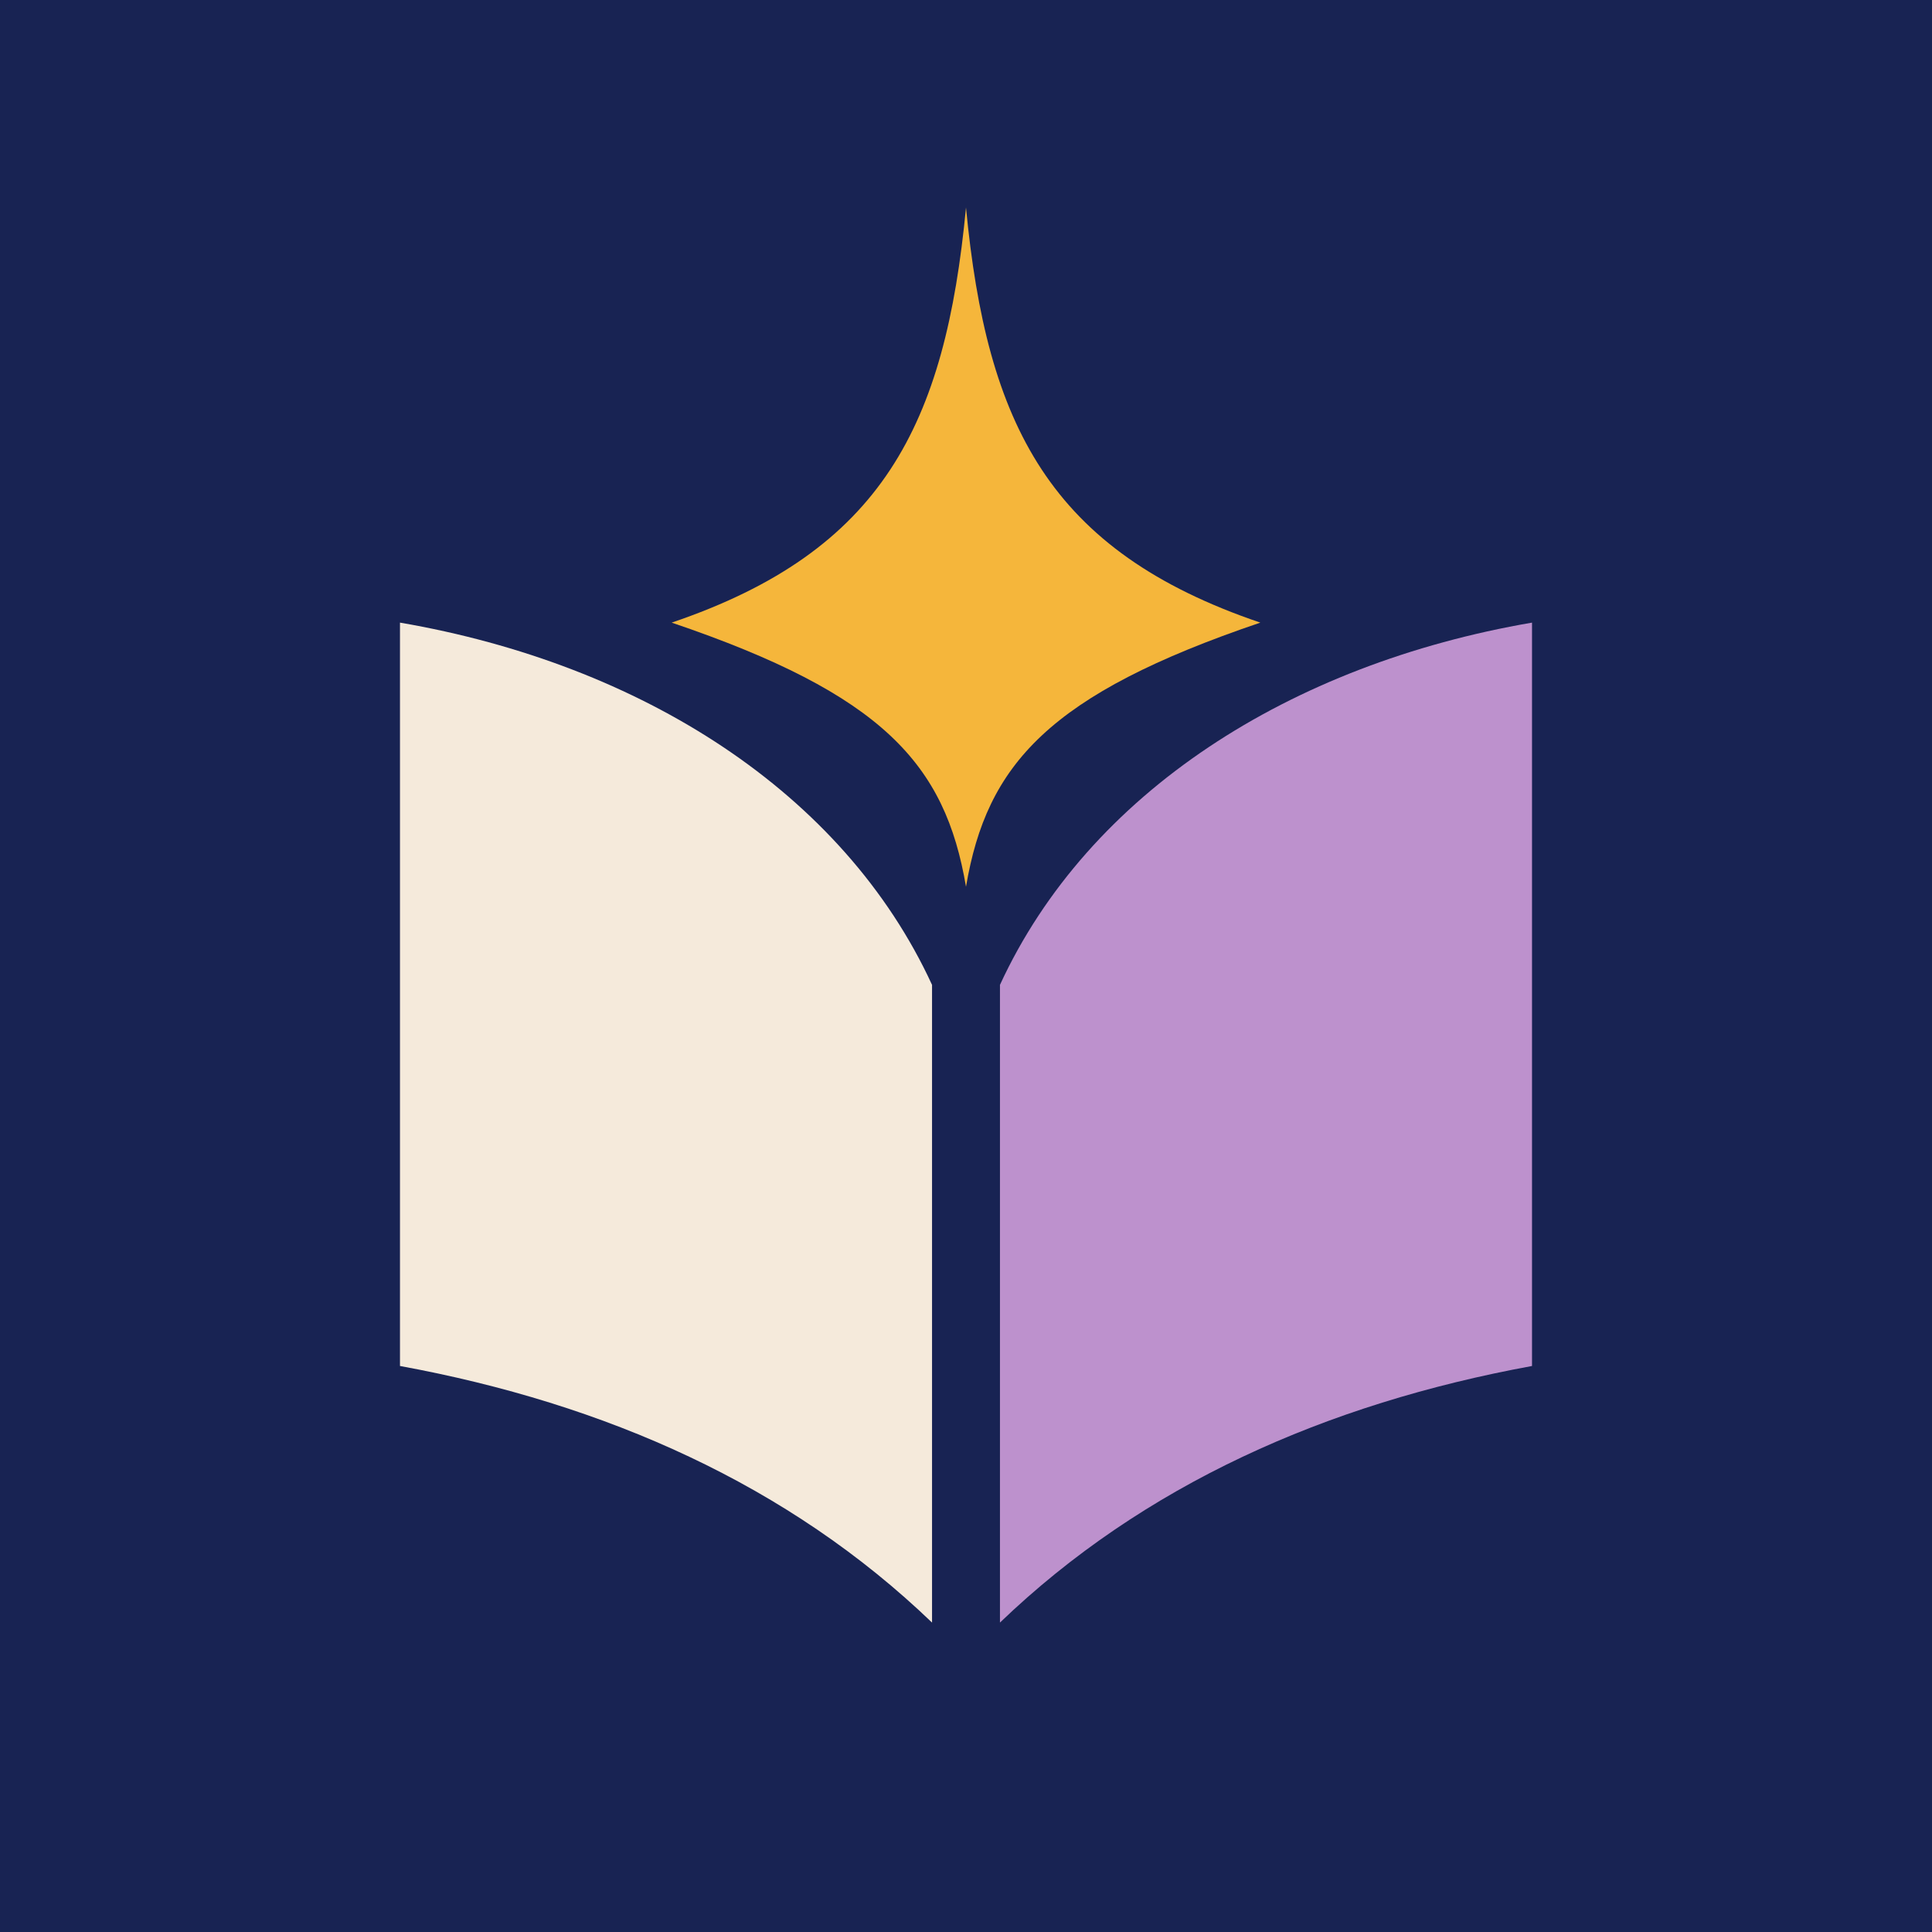
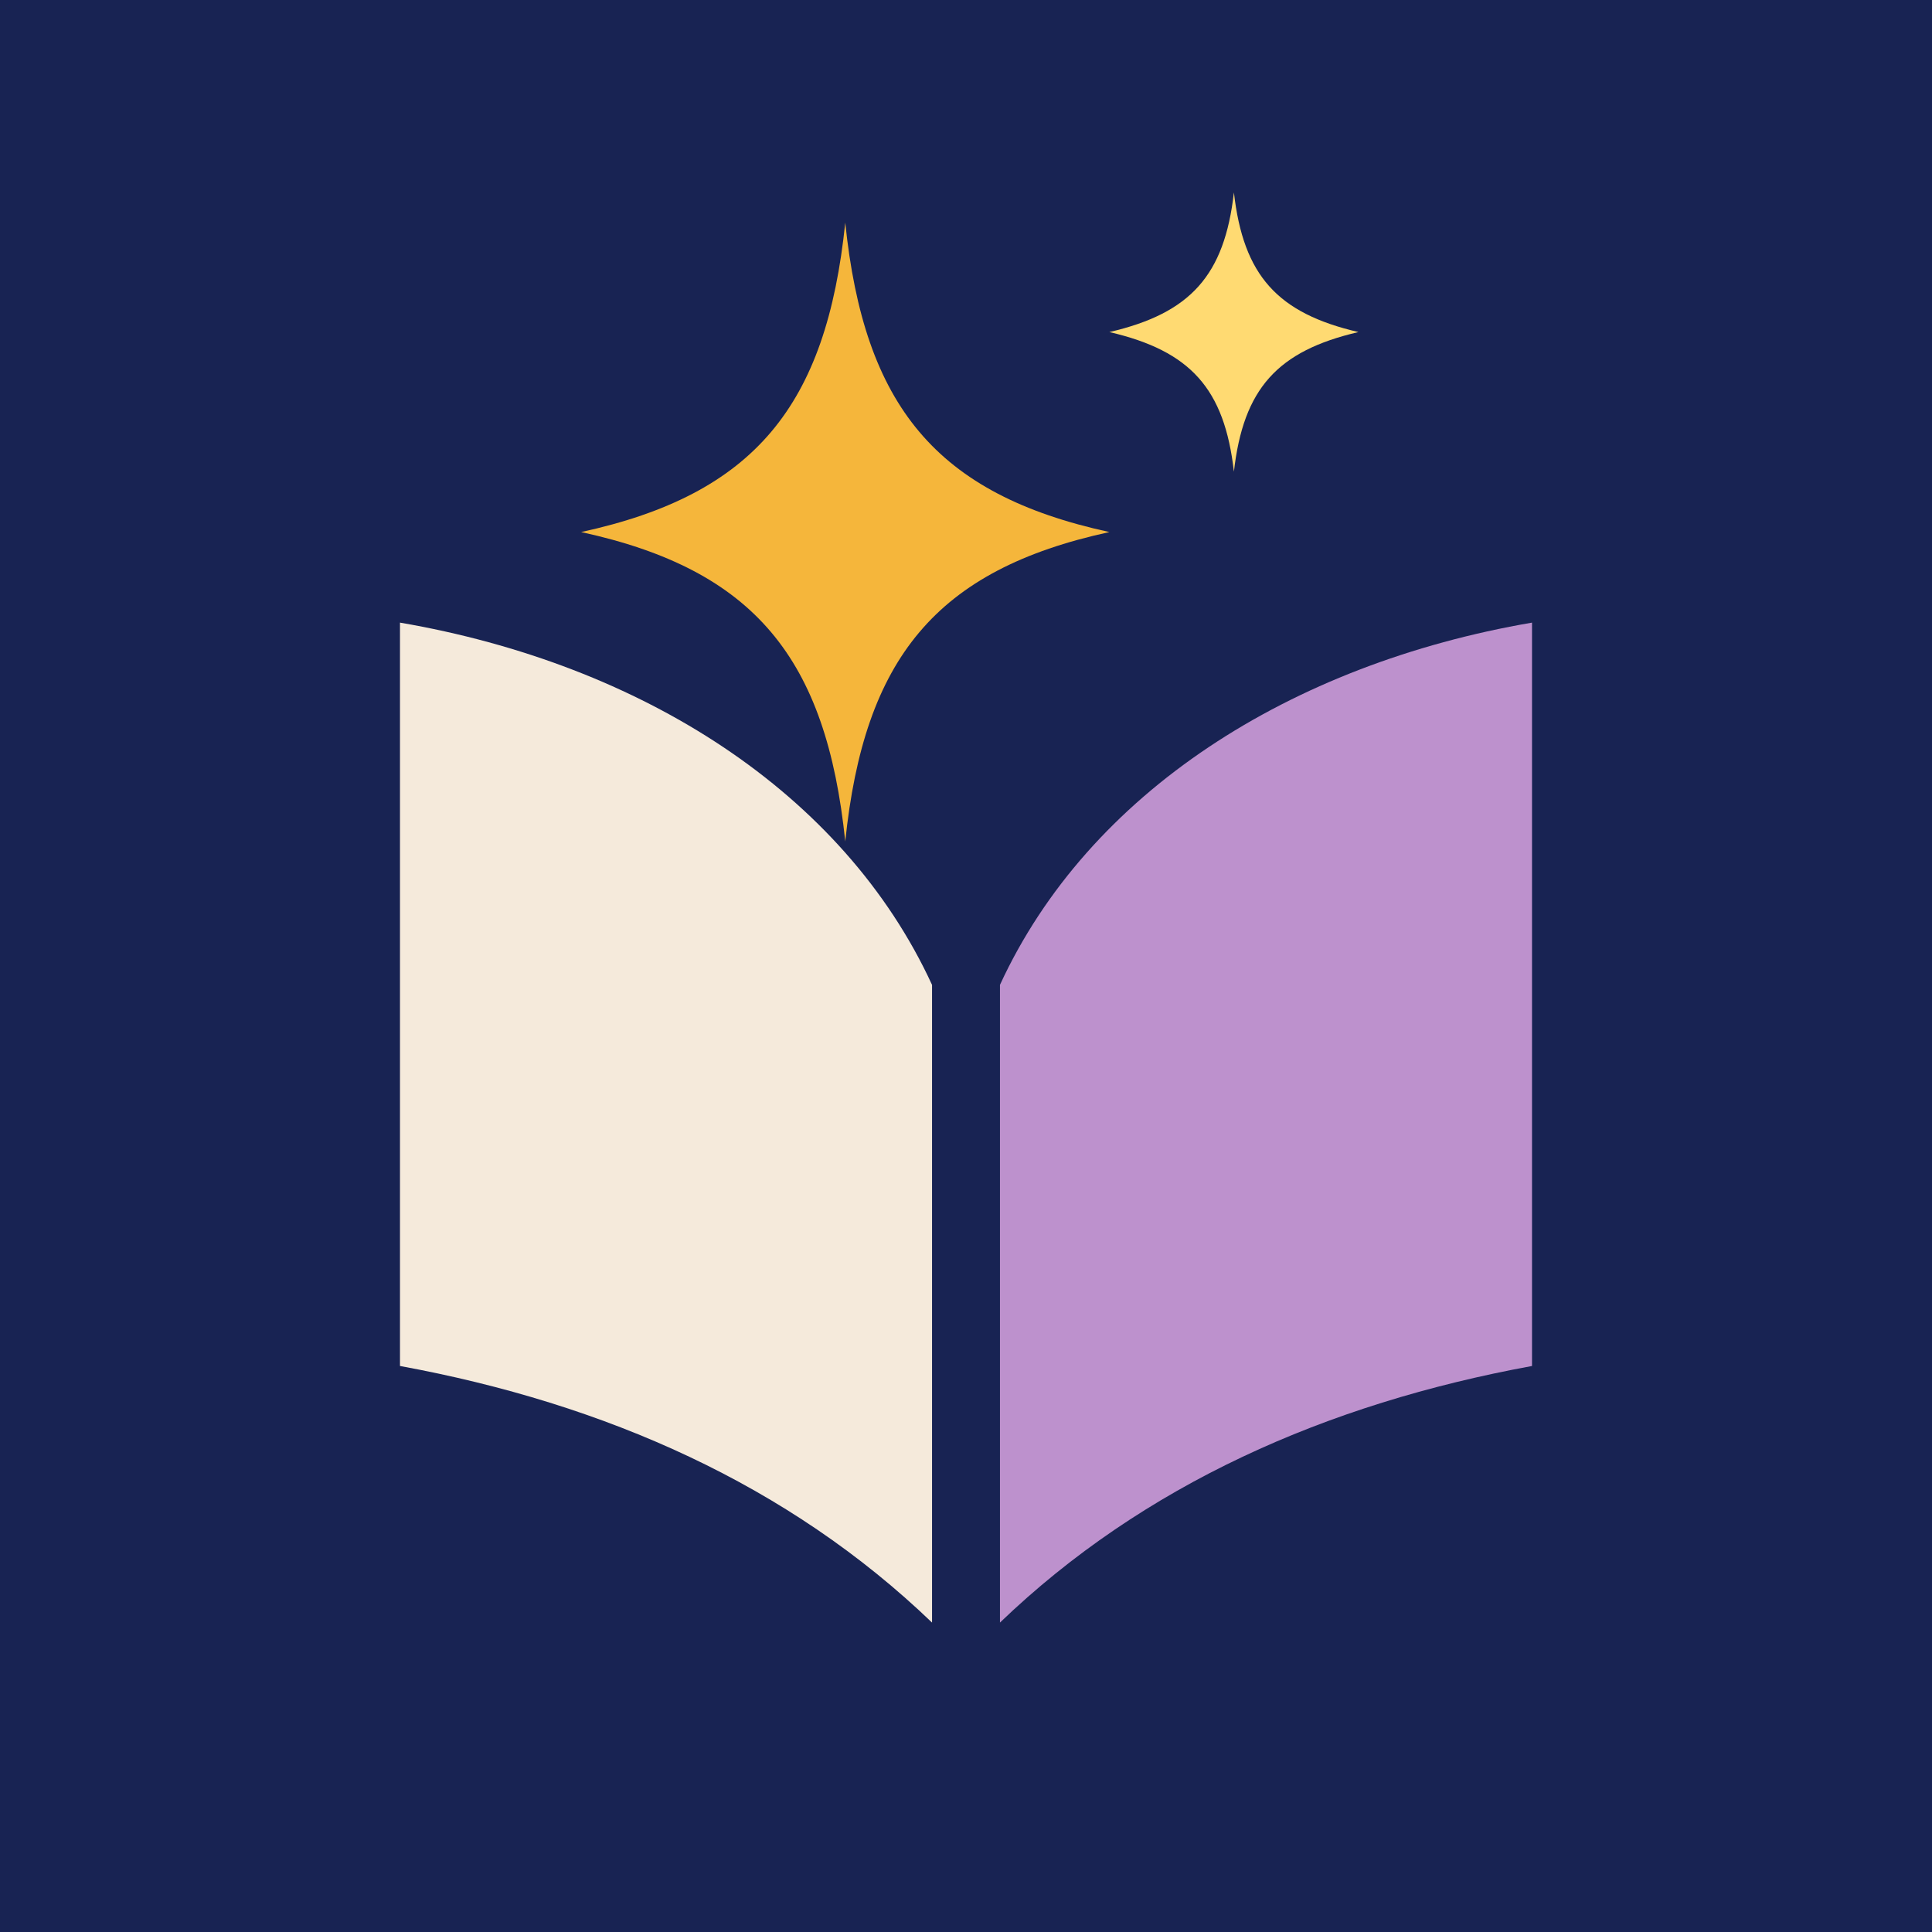
<svg xmlns="http://www.w3.org/2000/svg" viewBox="0 0 1024 1024">
  <rect width="1024" height="1024" fill="#182353" />
  <path d="M212 330C340 352 447 420 494 522V860C418 787 321 744 212 724V330Z" fill="#f5eadb" />
  <path d="M530 522C577 420 684 352 812 330V724C703 744 606 787 530 860V522Z" fill="#bd91cd" />
-   <path d="M512 110C523 225 556 292 668 330C556 368 523 405 512 470C501 405 468 368 356 330C468 292 501 225 512 110Z" fill="#f5b63b" />
+   <path d="M448 118C458 215 496 262 588 282C496 302 458 349 448 446C438 349 400 302 308 282C400 262 438 215 448 118Z" fill="#f5b63b" />
+   <path d="M654 102C659 146 677 166 720 176C677 186 659 206 654 250C649 206 631 186 588 176C631 166 649 146 654 102Z" fill="#ffda72" />
</svg>
